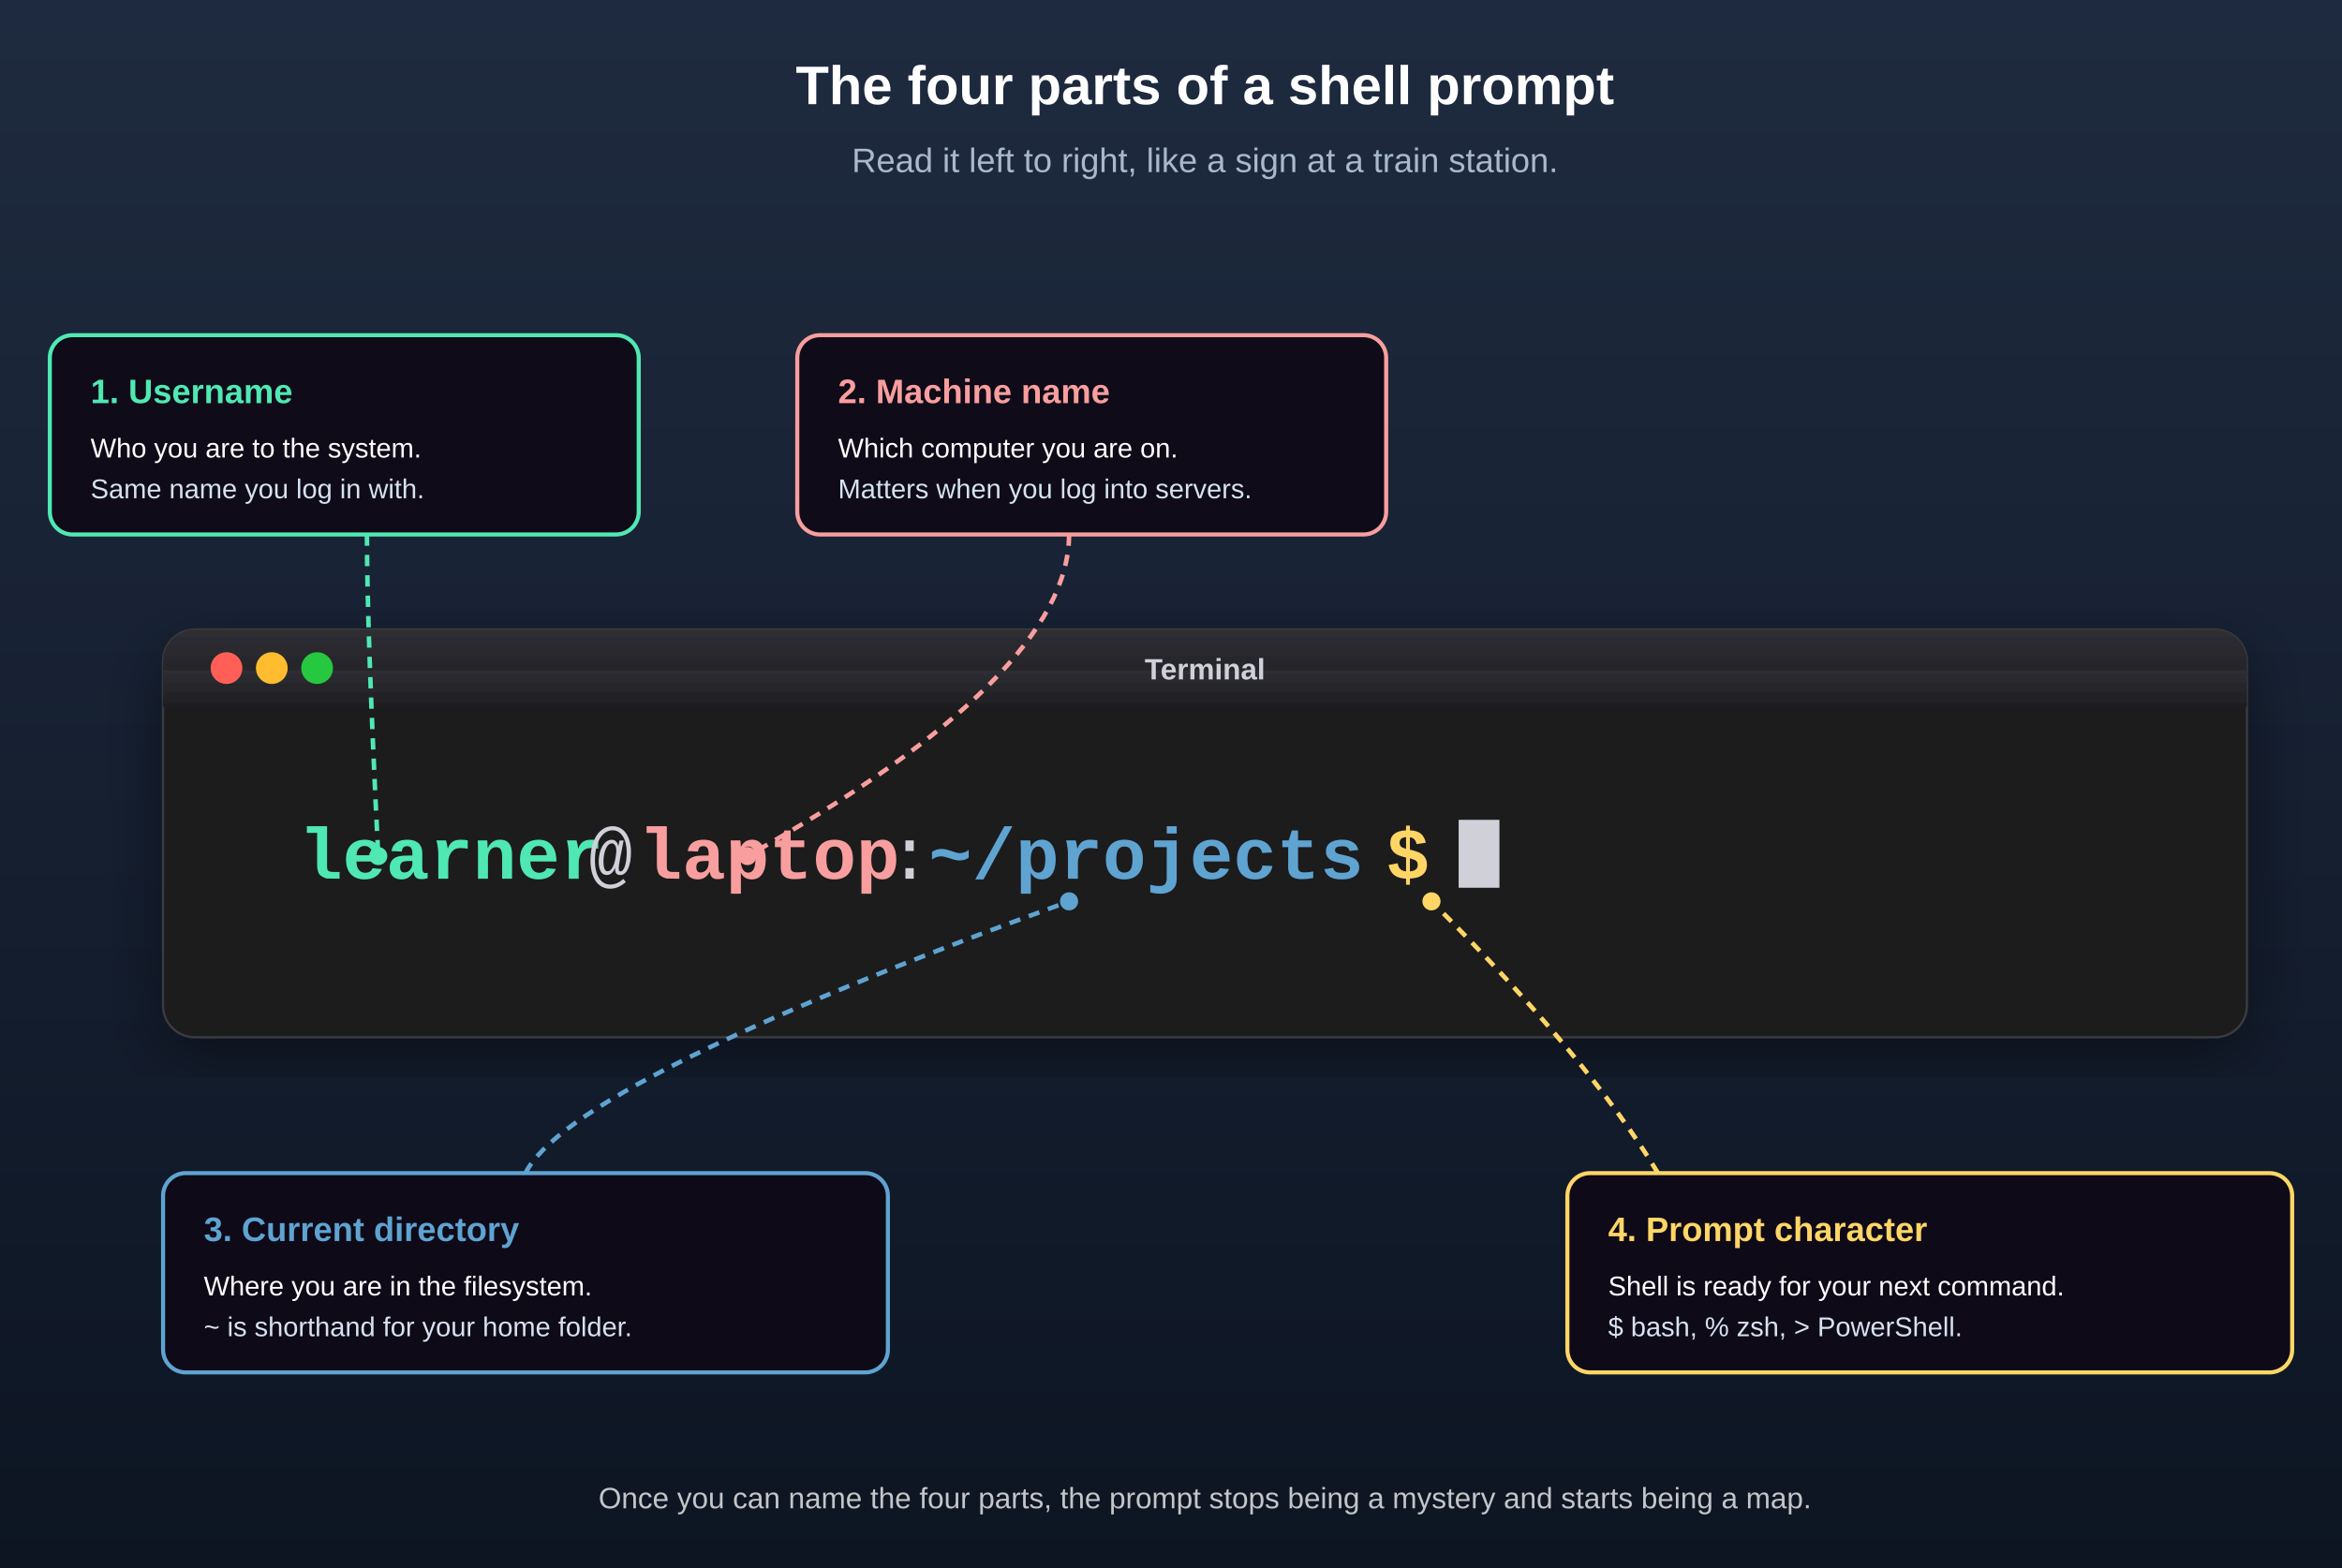
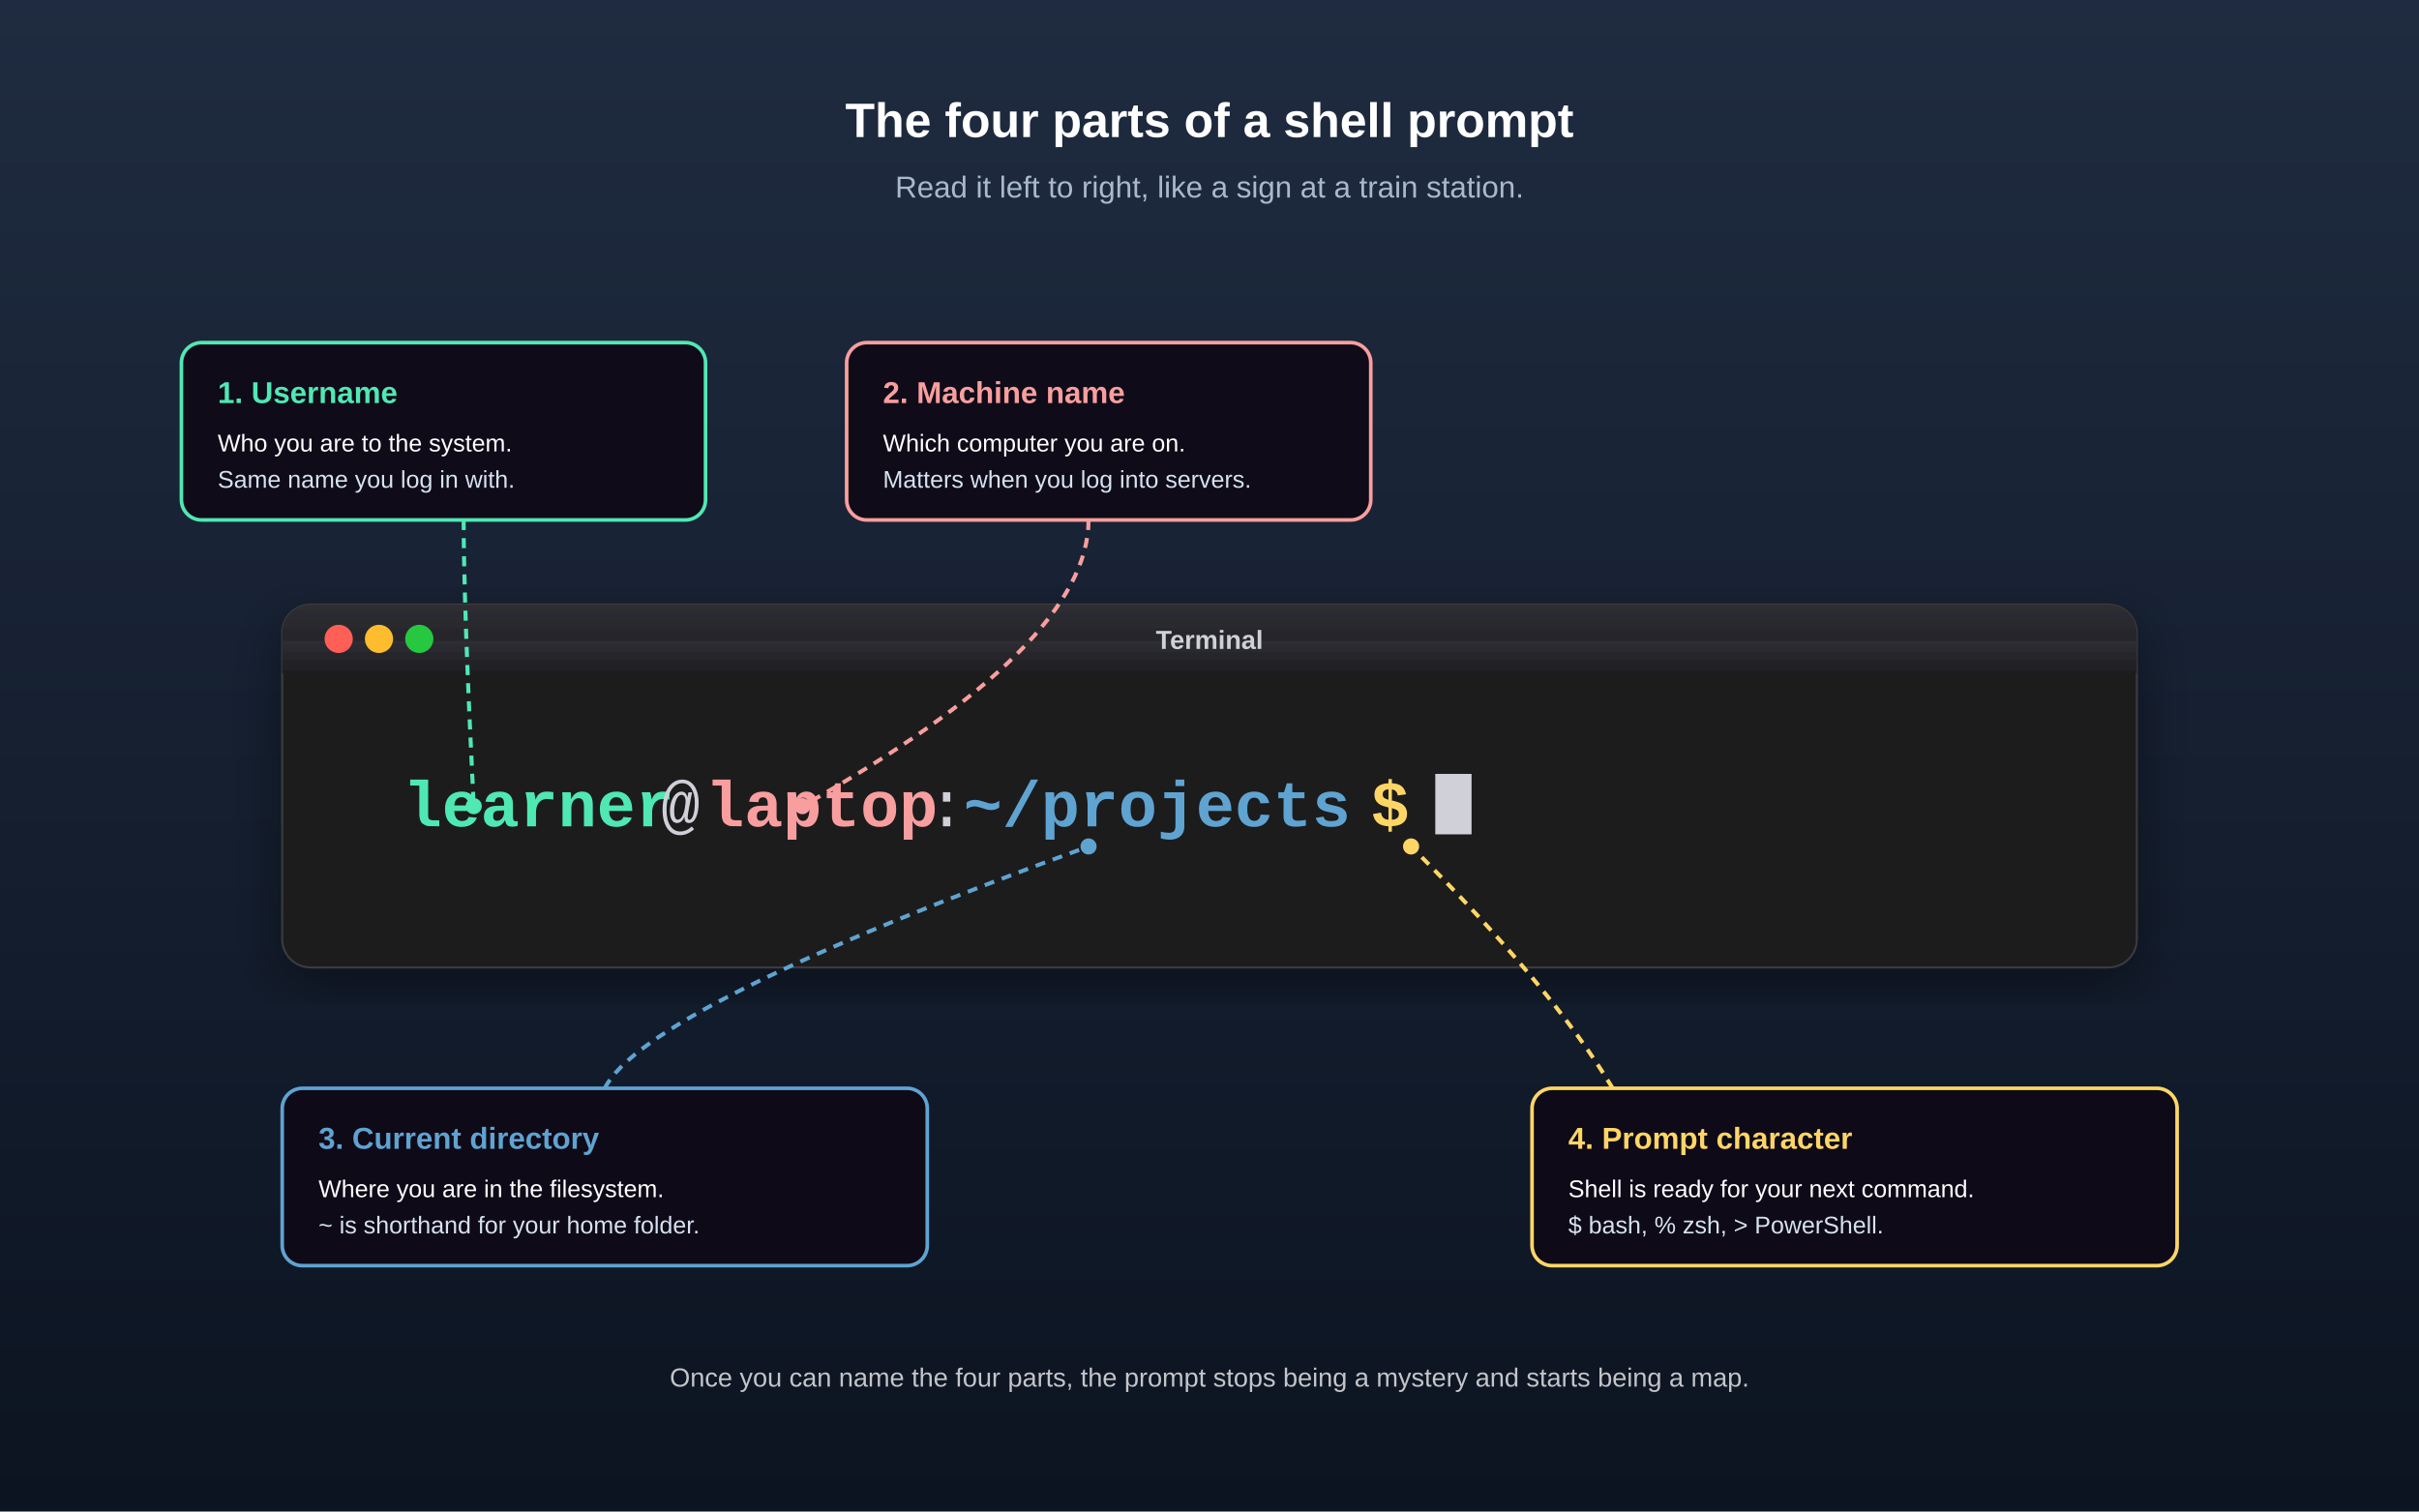
- <svg xmlns="http://www.w3.org/2000/svg" viewBox="68 22 1034 692" width="1034" height="692" role="img" aria-labelledby="anat-title anat-desc">
+ <svg xmlns="http://www.w3.org/2000/svg" viewBox="0 0 1200 750" role="img" aria-labelledby="anat-title anat-desc">
  <defs>
    <linearGradient id="bgAnat" x1="0" y1="0" x2="0" y2="1">
      <stop offset="0" stop-color="#1F2B40" />
      <stop offset="1" stop-color="#0C1421" />
    </linearGradient>
    <linearGradient id="titleBarAnat" x1="0" y1="0" x2="0" y2="1">
      <stop offset="0" stop-color="#2E2E33" />
      <stop offset="1" stop-color="#1E1E22" />
    </linearGradient>
    <filter id="shadowA" x="-10%" y="-10%" width="120%" height="120%">
      <feGaussianBlur in="SourceAlpha" stdDeviation="14" />
      <feOffset dx="0" dy="8" />
      <feComponentTransfer>
        <feFuncA type="linear" slope="0.4" />
      </feComponentTransfer>
      <feMerge>
        <feMergeNode />
        <feMergeNode in="SourceGraphic" />
      </feMerge>
    </filter>
    <style>
      .ui { font-family: -apple-system, "Segoe UI", "Cantarell", system-ui, Arial, sans-serif; }
      .mono { font-family: "SF Mono", "Cascadia Mono", "Ubuntu Mono", Consolas, "Courier New", monospace; }
    </style>
  </defs>
  <rect width="1200" height="750" fill="url(#bgAnat)" />
  <text x="600" y="68" class="ui" font-size="24" font-weight="700" fill="#FFFFFF" text-anchor="middle">The four parts of a shell prompt</text>
  <text x="600" y="98" class="ui" font-size="15" fill="#A9B8CC" text-anchor="middle">Read it left to right, like a sign at a train station.</text>
  <g filter="url(#shadowA)">
    <rect x="140" y="300" width="920" height="180" rx="14" fill="#1B1B1F" stroke="#3A3A40" />
    <rect x="140" y="300" width="920" height="34" rx="14" fill="url(#titleBarAnat)" />
    <rect x="140" y="318" width="920" height="16" fill="url(#titleBarAnat)" />
    <circle cx="168" cy="317" r="7" fill="#FF5F57" />
    <circle cx="188" cy="317" r="7" fill="#FEBC2E" />
    <circle cx="208" cy="317" r="7" fill="#28C840" />
    <text x="600" y="322" class="ui" font-size="13" fill="#D0D0D8" text-anchor="middle" font-weight="600">Terminal</text>
    <text x="200" y="410" class="mono" font-size="32" font-weight="700" fill="#50E8B3">learner</text>
    <text x="328" y="410" class="mono" font-size="32" fill="#D0D0D8">@</text>
    <text x="350" y="410" class="mono" font-size="32" font-weight="700" fill="#F99E9E">laptop</text>
    <text x="460" y="410" class="mono" font-size="32" fill="#D0D0D8">:</text>
    <text x="478" y="410" class="mono" font-size="32" font-weight="700" fill="#5FA3D1">~/projects</text>
    <text x="680" y="410" class="mono" font-size="32" font-weight="700" fill="#FFD666">$</text>
    <text x="698" y="410" class="mono" font-size="32" fill="#D0D0D8"> </text>
    <rect x="712" y="384" width="18" height="30" fill="#D0D0D8">
      <animate attributeName="opacity" values="1;1;0;0;1" keyTimes="0;0.5;0.5;1;1" dur="1s" repeatCount="indefinite" />
    </rect>
  </g>
  <g>
    <rect x="90" y="170" width="260" height="88" rx="10" fill="#0F0A18" fill-opacity="0.95" stroke="#50E8B3" stroke-width="1.8" />
    <text x="108" y="200" class="ui" font-size="15" font-weight="700" fill="#50E8B3">1. Username</text>
    <text x="108" y="224" class="ui" font-size="12" fill="#FFFFFF">Who you are to the system.</text>
    <text x="108" y="242" class="ui" font-size="12" fill="#D6E2F0">Same name you log in with.</text>
    <path d="M 230 258 Q 230 300 235 400" stroke="#50E8B3" stroke-width="2" fill="none" stroke-dasharray="5 4" />
    <circle cx="235" cy="400" r="4" fill="#50E8B3" />
  </g>
  <g>
    <rect x="420" y="170" width="260" height="88" rx="10" fill="#0F0A18" fill-opacity="0.95" stroke="#F99E9E" stroke-width="1.8" />
    <text x="438" y="200" class="ui" font-size="15" font-weight="700" fill="#F99E9E">2. Machine name</text>
    <text x="438" y="224" class="ui" font-size="12" fill="#FFFFFF">Which computer you are on.</text>
    <text x="438" y="242" class="ui" font-size="12" fill="#D6E2F0">Matters when you log into servers.</text>
    <path d="M 540 258 Q 540 320 398 400" stroke="#F99E9E" stroke-width="2" fill="none" stroke-dasharray="5 4" />
    <circle cx="398" cy="400" r="4" fill="#F99E9E" />
  </g>
  <g>
    <rect x="140" y="540" width="320" height="88" rx="10" fill="#0F0A18" fill-opacity="0.95" stroke="#5FA3D1" stroke-width="1.8" />
    <text x="158" y="570" class="ui" font-size="15" font-weight="700" fill="#5FA3D1">3. Current directory</text>
    <text x="158" y="594" class="ui" font-size="12" fill="#FFFFFF">Where you are in the filesystem.</text>
    <text x="158" y="612" class="ui" font-size="12" fill="#D6E2F0">~ is shorthand for your home folder.</text>
    <path d="M 300 540 Q 320 500 540 420" stroke="#5FA3D1" stroke-width="2" fill="none" stroke-dasharray="5 4" />
    <circle cx="540" cy="420" r="4" fill="#5FA3D1" />
  </g>
  <g>
    <rect x="760" y="540" width="320" height="88" rx="10" fill="#0F0A18" fill-opacity="0.95" stroke="#FFD666" stroke-width="1.8" />
    <text x="778" y="570" class="ui" font-size="15" font-weight="700" fill="#FFD666">4. Prompt character</text>
    <text x="778" y="594" class="ui" font-size="12" fill="#FFFFFF">Shell is ready for your next command.</text>
    <text x="778" y="612" class="ui" font-size="12" fill="#D6E2F0">$ bash, % zsh, &gt; PowerShell.</text>
    <path d="M 800 540 Q 770 490 700 420" stroke="#FFD666" stroke-width="2" fill="none" stroke-dasharray="5 4" />
    <circle cx="700" cy="420" r="4" fill="#FFD666" />
  </g>
  <text x="600" y="688" class="ui" font-size="13" fill="#FFFFFF" fill-opacity="0.75" text-anchor="middle">Once you can name the four parts, the prompt stops being a mystery and starts being a map.</text>
</svg>
